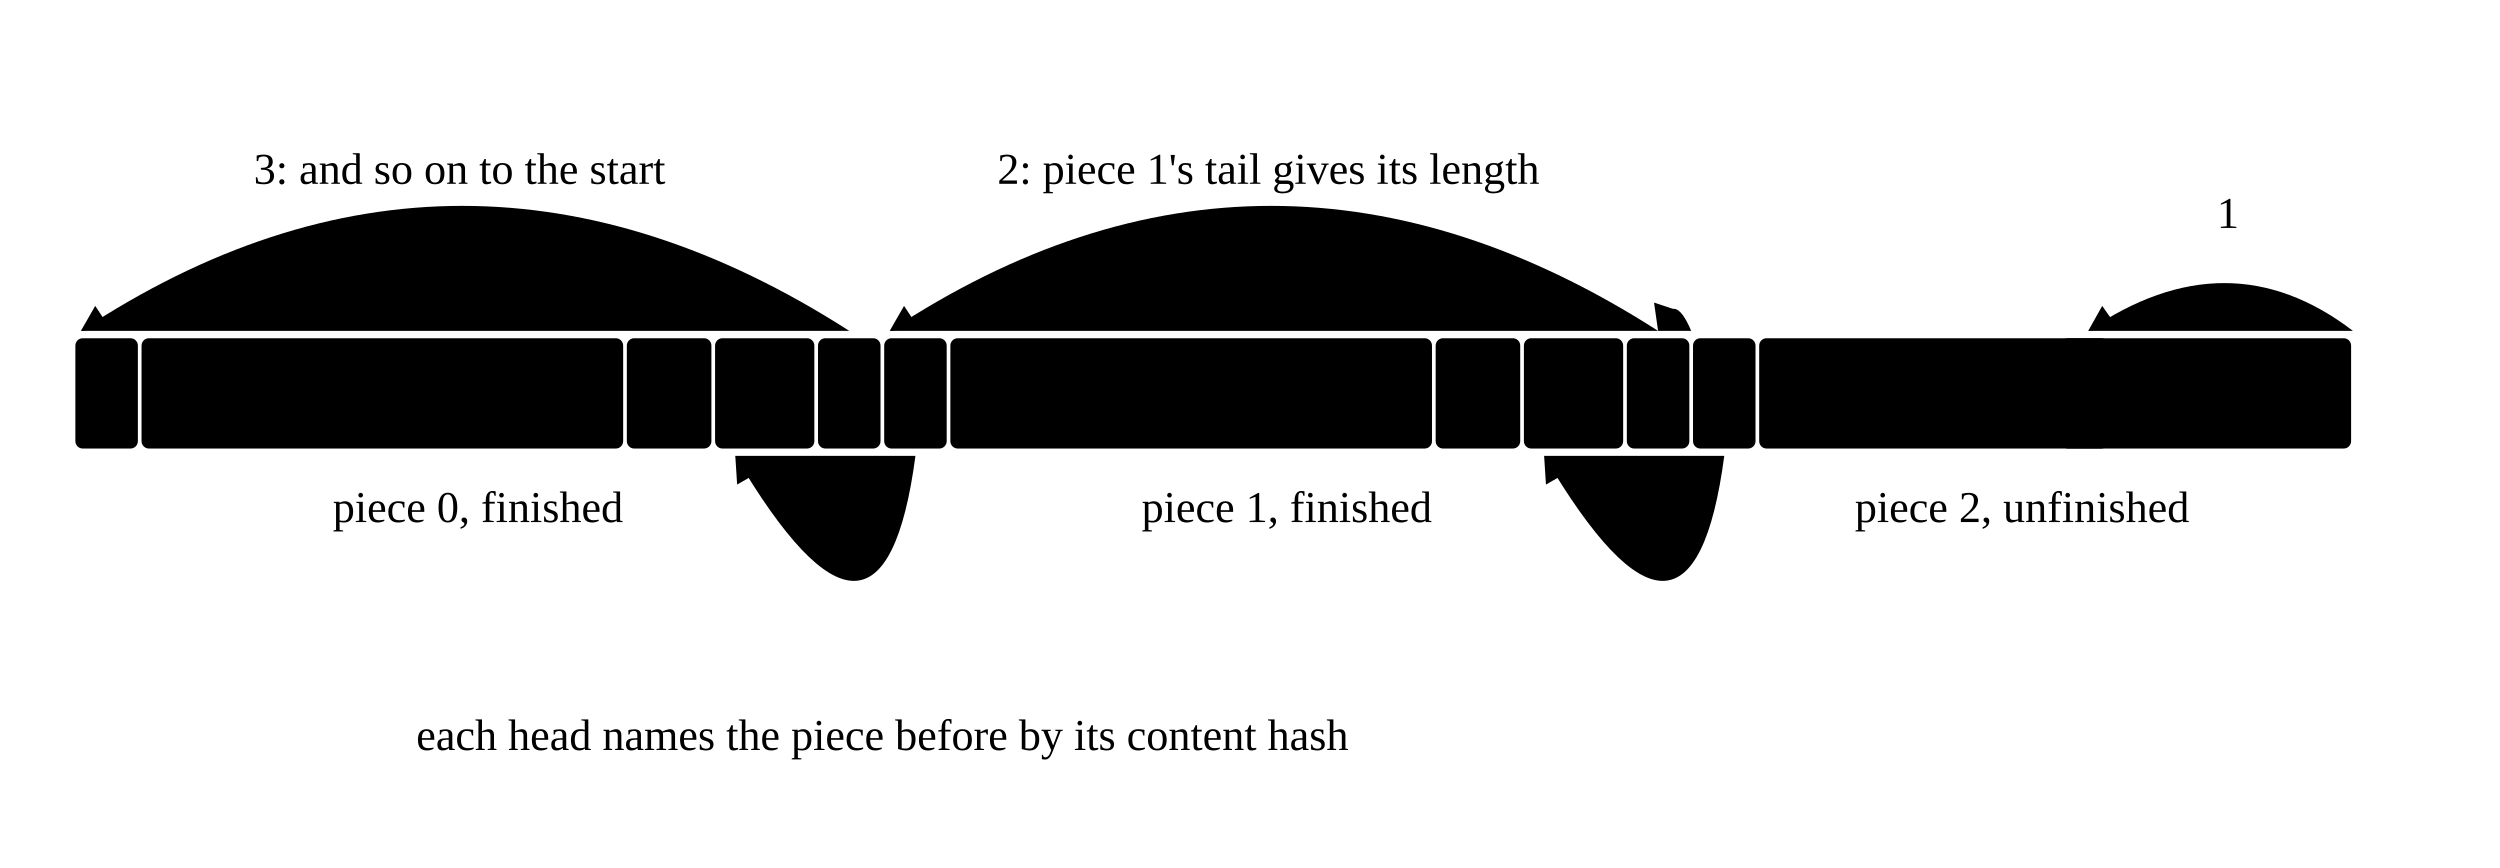
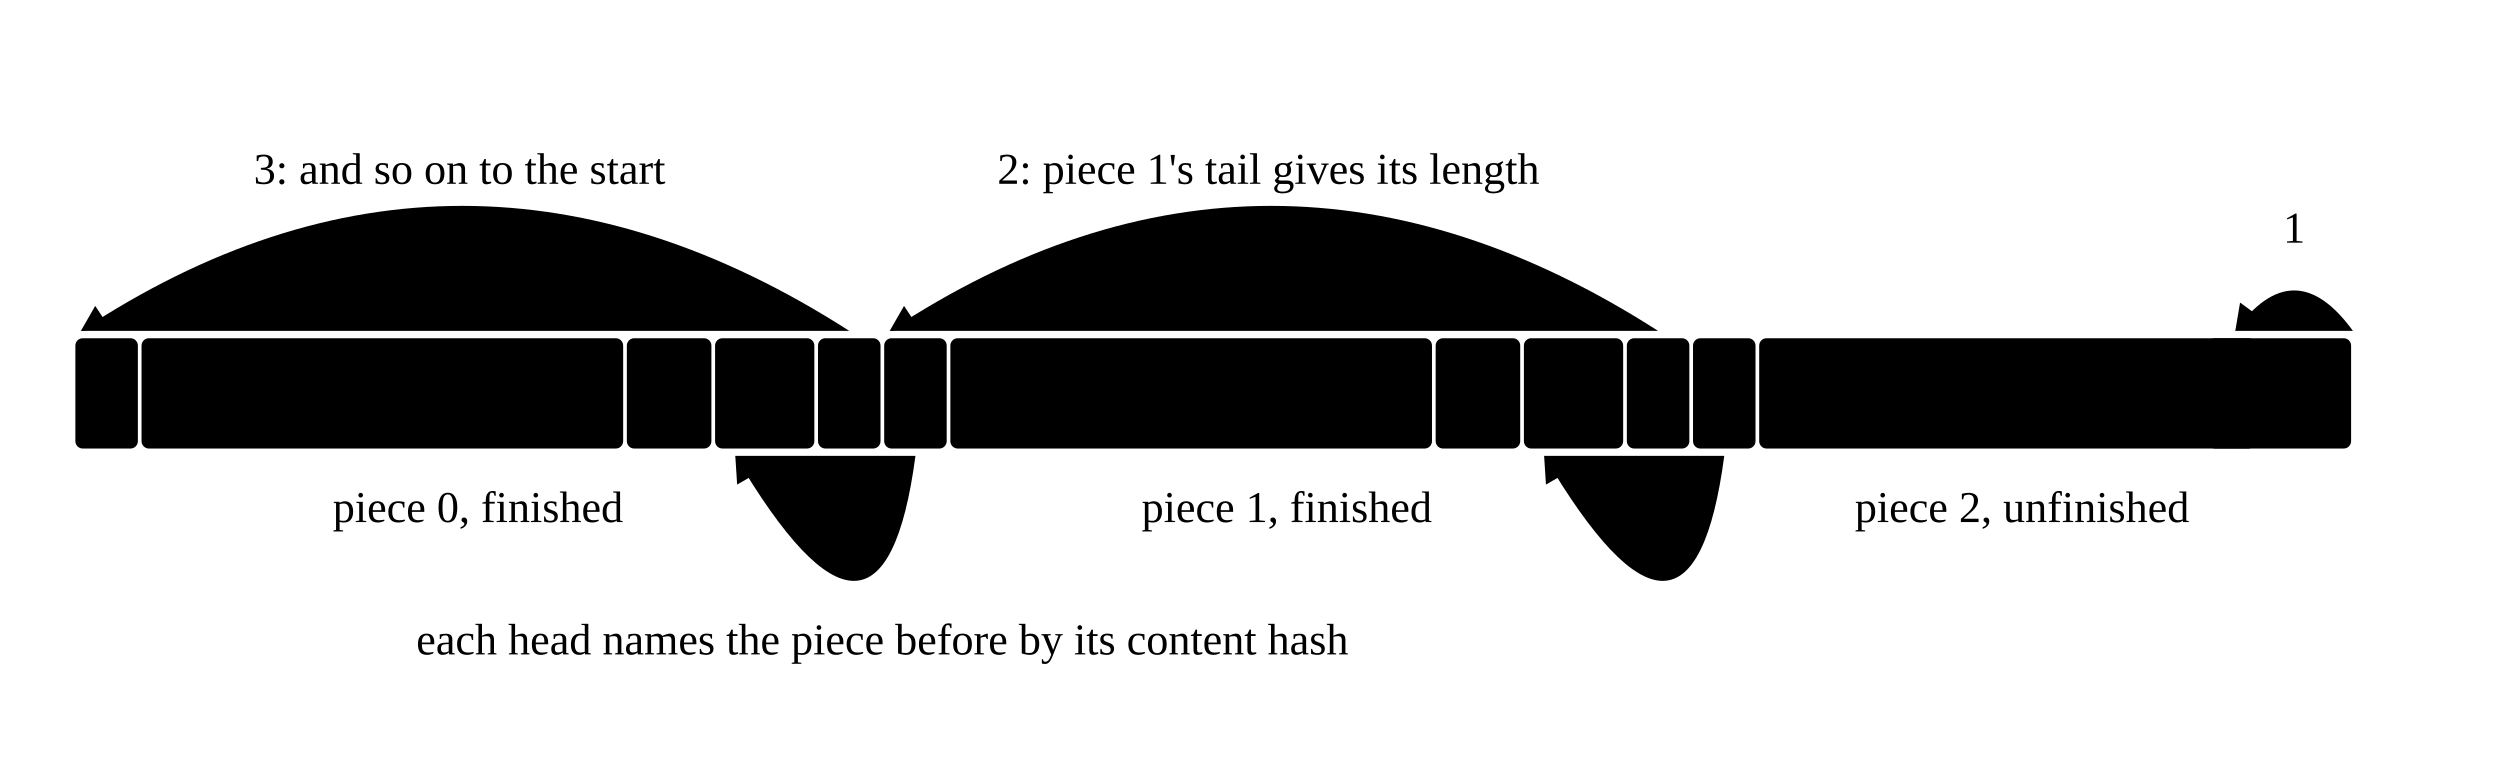
- <svg xmlns="http://www.w3.org/2000/svg" class="ww-svg" viewBox="0 0 680 236" width="680" height="236" role="img" aria-label="Three pieces back to back in one file: a reader starts at the end, finds the unfinished last piece from its checkpoint, then each finished piece from the tail just before the next one's start; each piece head names the piece before it by its content hash">
+ <svg xmlns="http://www.w3.org/2000/svg" class="ww-svg" viewBox="0 0 680 212" width="680" height="212" role="img" aria-label="Three pieces back to back in one file: a reader starts at the end, finds the unfinished last piece from its checkpoint, then each finished piece from the tail just before the next one's start; each piece head names the piece before it by its content hash">
  <rect x="20.5" y="92" width="17" height="30" rx="2" class="tint-ink" />
  <rect x="38.5" y="92" width="131" height="30" rx="2" class="tint-blue" />
  <text x="104" y="111.5" text-anchor="middle" class="small">data</text>
  <rect x="170.5" y="92" width="23" height="30" rx="2" class="tint-amber" />
  <rect x="194.5" y="92" width="27" height="30" rx="2" class="tint-green" />
  <rect x="222.5" y="92" width="17" height="30" rx="2" class="tint-ink" />
  <rect x="240.5" y="92" width="17" height="30" rx="2" class="tint-ink" />
  <rect x="258.5" y="92" width="131" height="30" rx="2" class="tint-blue" />
  <text x="324" y="111.5" text-anchor="middle" class="small">data</text>
  <rect x="390.5" y="92" width="23" height="30" rx="2" class="tint-amber" />
  <rect x="414.5" y="92" width="27" height="30" rx="2" class="tint-green" />
  <rect x="442.5" y="92" width="17" height="30" rx="2" class="tint-ink" />
  <rect x="460.5" y="92" width="17" height="30" rx="2" class="tint-ink" />
  <rect x="478.5" y="92" width="161" height="30" rx="2" class="tint-blue" />
  <text x="559" y="111.5" text-anchor="middle" class="small">data</text>
-   <rect x="560.5" y="92" width="13" height="30" rx="2" class="tint-amber" />
+   <rect x="600.5" y="92" width="13" height="30" rx="2" class="tint-amber" />
  <path d="M641 92 v30" class="thin dash" />
  <text x="130" y="142" text-anchor="middle" class="small">piece 0, finished</text>
  <text x="350" y="142" text-anchor="middle" class="small">piece 1, finished</text>
  <text x="550" y="142" text-anchor="middle" class="small">piece 2, unfinished</text>
-   <path d="M640 90 Q606 64 568 90" class="accent-line" />
-   <path d="M568.0 90.0 L571.8 83.2 L575.8 88.9 Z" class="accent-line head" />
-   <text x="606" y="62" text-anchor="middle" class="accent small">1</text>
-   <path d="M460 90 Q455 78 451 90" class="accent-line" />
-   <path d="M451.0 90.0 L449.9 82.3 L456.5 84.5 Z" class="accent-line head" />
+   <path d="M640 90 Q624 68 608 90" class="accent-line" />
+   <path d="M608.0 90.0 L609.3 82.3 L614.9 86.4 Z" class="accent-line head" />
+   <text x="624" y="66" text-anchor="middle" class="accent small">1</text>
  <path d="M451 90 Q345 22 242 90" class="accent-line" />
  <path d="M242.0 90.0 L245.9 83.2 L249.8 89.1 Z" class="accent-line head" />
  <text x="345" y="50" text-anchor="middle" class="accent small">2: piece 1's tail gives its length</text>
  <path d="M231 90 Q125 22 22 90" class="accent-line" />
  <path d="M22.0 90.0 L25.9 83.2 L29.8 89.1 Z" class="accent-line head" />
  <text x="125" y="50" text-anchor="middle" class="accent small">3: and so on to the start</text>
  <path d="M249 124 Q240 192 200 124" class="thin" />
  <path d="M200.0 124.0 L206.6 128.3 L200.5 131.8 Z" class="thin head" />
  <path d="M469 124 Q460 192 420 124" class="thin" />
  <path d="M420.0 124.0 L426.6 128.3 L420.5 131.8 Z" class="thin head" />
-   <text x="240" y="204" text-anchor="middle" class="soft small">each head names the piece before by its content hash</text>
+   <text x="240" y="178" text-anchor="middle" class="soft small">each head names the piece before by its content hash</text>
</svg>
